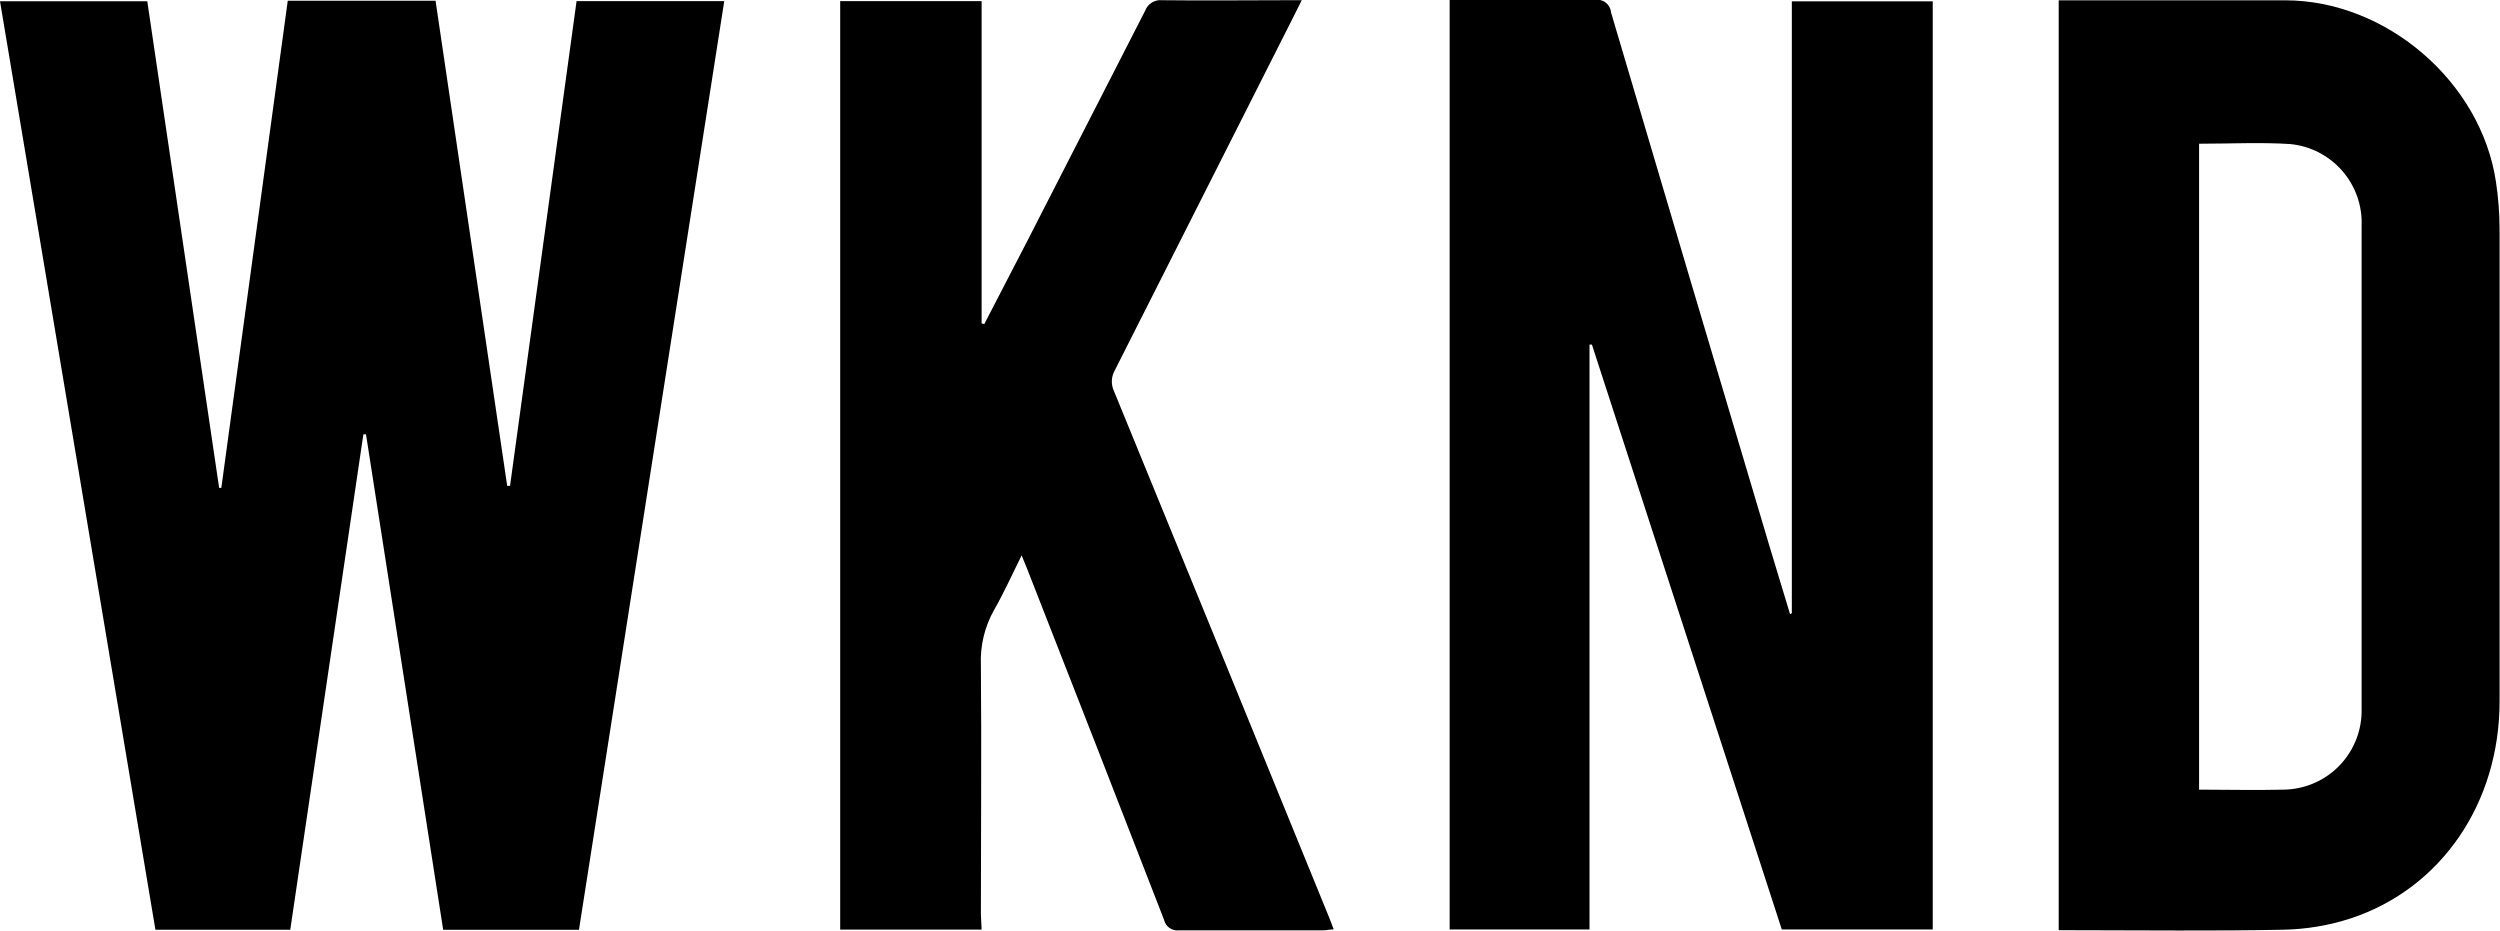
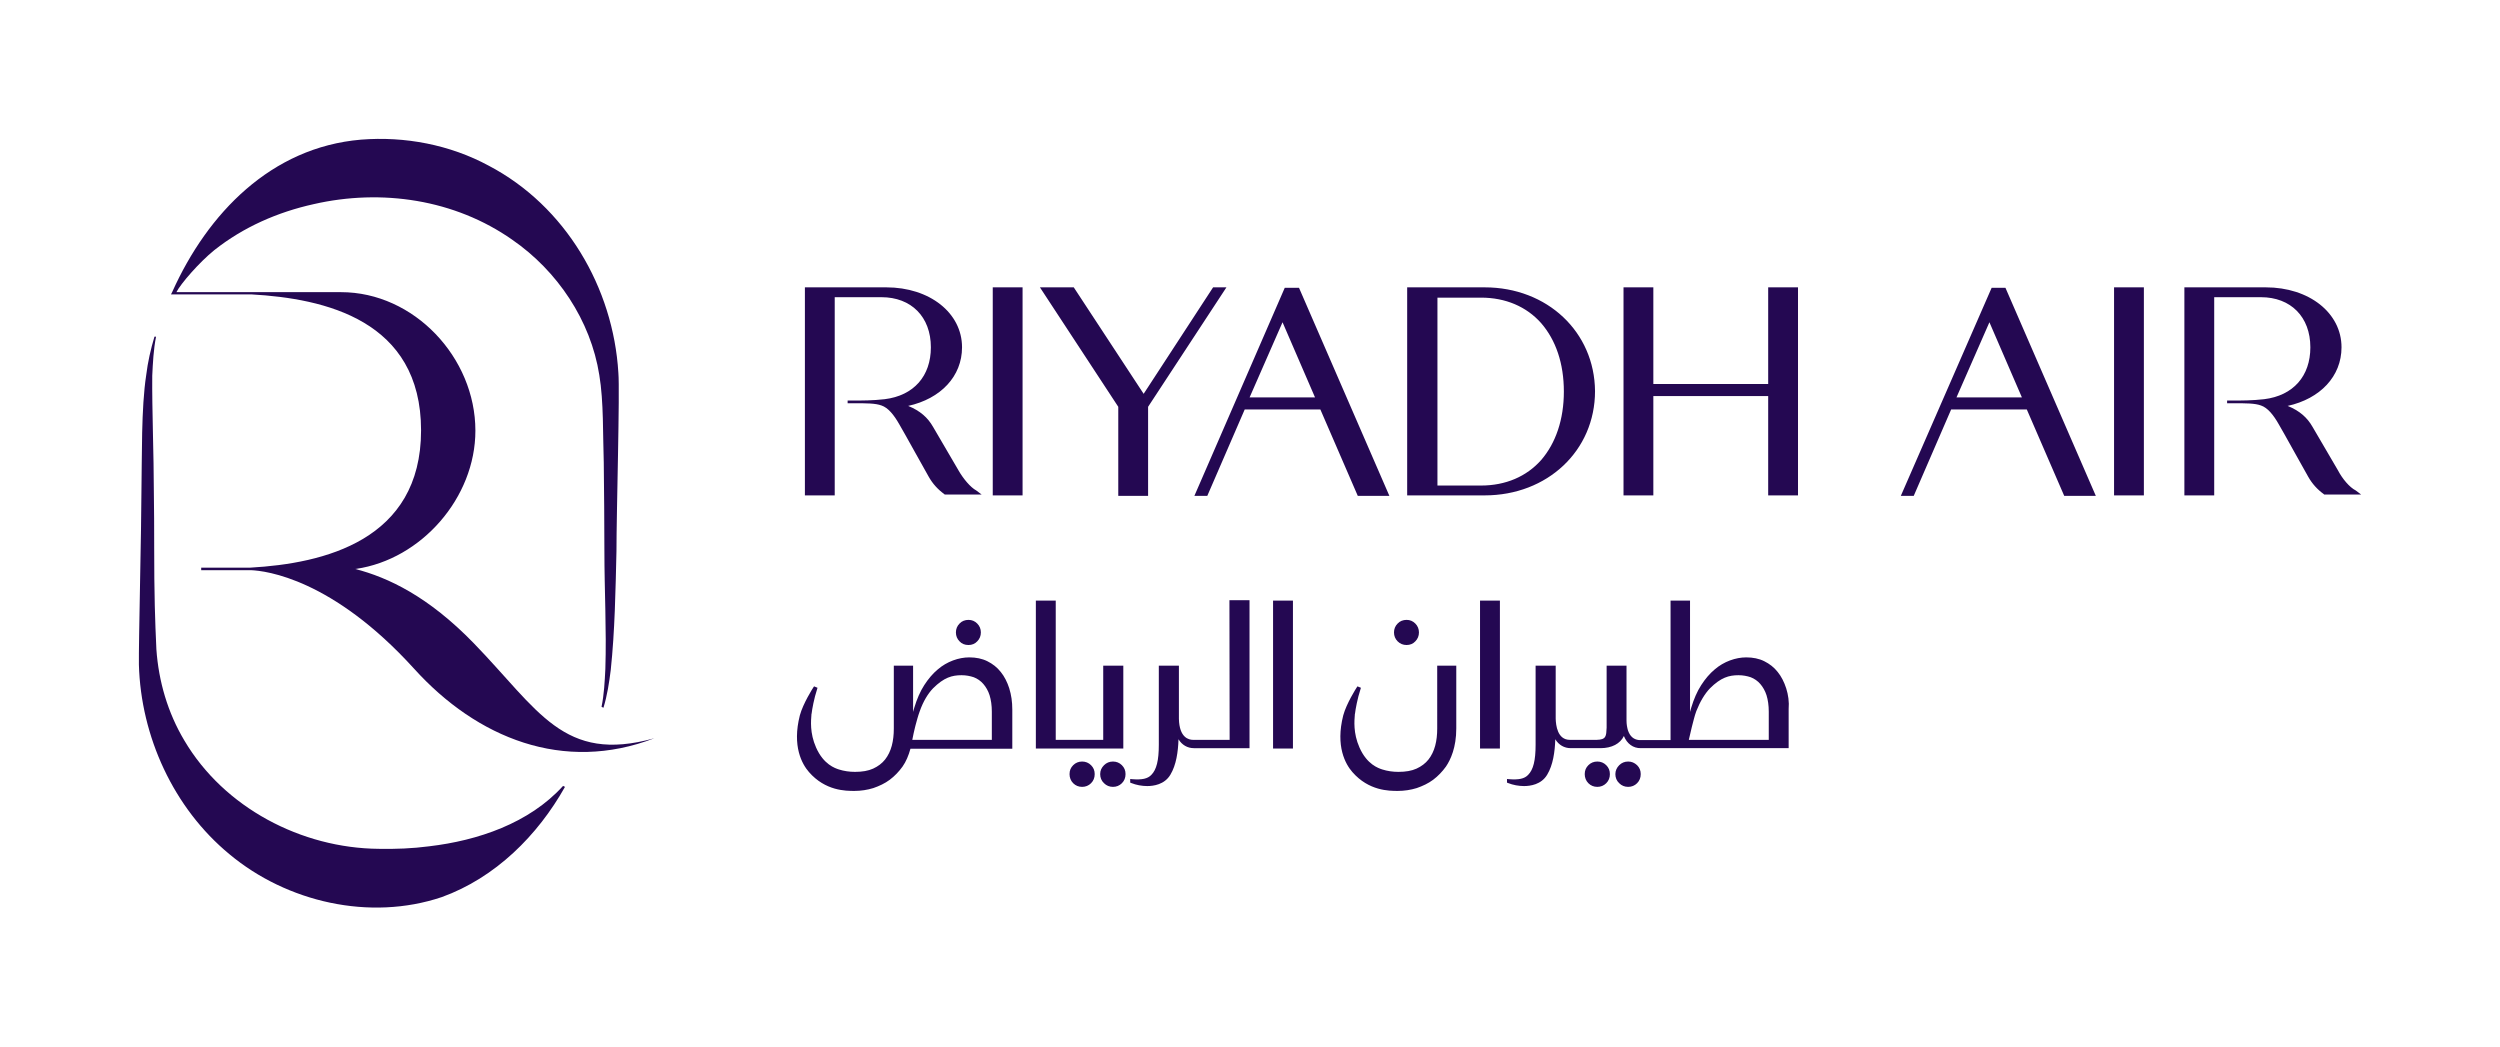
- <svg xmlns="http://www.w3.org/2000/svg" viewBox="0 0 239.35 89.09">
-   <g id="Layer_2" data-name="Layer 2">
-     <g id="Layer_3" data-name="Layer 3">
-       <path d="M60.33,94.83h-13L39.94,47.39h-.25l-7,47.43H19.78L4.9,5.93H19l6.88,46.59h.21L32.45,5.88H46.6l6.86,46.45h.27L60.1,5.92H74.24Z" transform="translate(-4.9 -5.81)" />
-       <path d="M176.45,64.52V5.94h13.49V94.8H175.49l-18.18-56-.23,0v56H143.69v-89h2.61c3.76,0,7.52,0,11.28,0A1.33,1.33,0,0,1,159.14,7q7.54,25.5,15.14,51l2,6.61Z" transform="translate(-4.9 -5.81)" />
-       <path d="M202,5.84h21.67c9.68,0,18.75,7.78,20.19,17.36a30.86,30.86,0,0,1,.35,4.53q0,22.61,0,45.22c0,9.72-5.55,17.9-14.23,20.78a22.16,22.16,0,0,1-6.45,1.09c-6.71.14-13.43.05-20.15.05H202Zm13.44,13.73V81.41c2.76,0,5.44.07,8.11,0A7.56,7.56,0,0,0,231,73.64c0-1,0-2,0-3q0-21.59,0-43.18a7.57,7.57,0,0,0-6.86-7.86C221.31,19.42,218.42,19.57,215.45,19.57Z" transform="translate(-4.9 -5.81)" />
-       <path d="M98.88,94.81H85.34V5.92H98.88V36.78l.26.05,4.14-8q5.64-11,11.26-22a1.56,1.56,0,0,1,1.63-1c4,.05,8.08,0,12.12,0h1.24L128.44,8q-8.39,16.63-16.8,33.25a2.16,2.16,0,0,0-.09,2q10.31,25.15,20.57,50.32c.15.36.28.73.47,1.22-.39,0-.68.09-1,.09-4.6,0-9.2,0-13.8,0a1.3,1.3,0,0,1-1.44-1q-6.52-16.8-13.1-33.58c-.14-.36-.3-.72-.54-1.32-.94,1.89-1.71,3.62-2.65,5.25a9.9,9.9,0,0,0-1.25,5.25c.07,8,0,15.92,0,23.88Z" transform="translate(-4.9 -5.81)" />
-     </g>
+ <svg xmlns="http://www.w3.org/2000/svg" width="450" height="188.365" viewBox="0 0 450 188.365" version="1.1" id="svg1">
+   <defs id="defs1" />
+   <g id="g4" transform="translate(25,24.99993)">
+     <path id="path77" mask="none" class="st2" d="M 60.228,90.729 C 52.107,82.379 44.9,78.947 38.895,77.403 h 0.172 c 11.782,-1.716 21.504,-12.811 21.504,-24.879 0,-13.154 -11.038,-24.936 -24.192,-24.936 v 0 H 6.753 c 0.744,-1.487 4.118,-5.376 6.806,-7.549 5.262,-4.175 11.438,-6.863 17.901,-8.293 12.239,-2.802 25.393,-0.858 35.745,6.406 8.121,5.605 14.127,14.527 15.671,24.364 0.801,4.747 0.629,10.867 0.801,15.728 0.057,5.147 0.114,10.867 0.114,15.957 0,7.092 0.4,14.127 0.172,21.218 -0.114,2.288 -0.229,4.575 -0.686,6.806 l 0.343,0.172 c 0.686,-2.231 1.029,-4.518 1.315,-6.806 0.744,-7.092 0.858,-14.241 1.029,-21.39 0,-6.863 0.629,-28.882 0.343,-32.085 C 85.393,26.788 76.814,12.09 62.973,4.826 55.996,1.051 47.874,-0.493 39.982,0.136 23.796,1.509 12.358,13.405 6.01,27.532 l -0.229,0.458 H 20.251 c 13.211,0.744 30.541,4.633 30.541,24.478 0,19.846 -17.558,23.964 -30.712,24.707 h -8.865 v 0.458 h 8.979 c 2.688,0.114 14.641,1.544 29.34,17.73 11.324,12.525 26.938,18.816 43.237,12.525 -16.414,4.575 -20.818,-5.09 -32.542,-17.158 z m -7.95,36.603 c -3.031,0.4 -6.062,0.515 -9.094,0.458 -13.898,-0.114 -27.853,-7.378 -35.002,-19.503 -2.974,-4.976 -4.633,-10.638 -5.033,-16.414 -0.114,-2.574 -0.229,-5.205 -0.286,-7.778 -0.172,-6.062 -0.057,-14.584 -0.172,-20.761 0,-6.005 -0.343,-14.813 -0.286,-20.704 0.114,-2.345 0.229,-4.747 0.686,-7.035 h -0.286 c -0.686,2.288 -1.201,4.575 -1.487,6.92 -0.915,5.948 -0.743,14.756 -0.858,20.818 0,6.12 -0.515,27.681 -0.458,31.284 0.343,12.925 6.234,25.851 16.3,34.144 10.352,8.636 25.279,12.068 38.204,7.721 9.666,-3.489 17.272,-11.095 22.191,-19.846 l -0.343,-0.172 c -6.12,6.749 -15.385,9.837 -24.078,10.867" style="display:inline;fill:#240852;fill-opacity:1;stroke-width:0.572" />
+     <path id="path3" mask="none" style="display:inline;fill:#240852;fill-opacity:1;stroke-width:0;stroke-dasharray:none" class="st2" d="m 142.937,98.909 c 1.972,-1.97 3.433,-2.371 5.15,-2.371 0.804,0 1.534,0.146 2.191,0.365 0.657,0.255 1.242,0.657 1.717,1.204 0.475,0.547 0.877,1.24 1.132,2.043 0.256,0.839 0.402,1.824 0.402,2.955 v 5.07 h -14.317 c 0.11,-0.584 0.365,-1.787 0.475,-2.189 0.036,-0.109 0.073,-0.255 0.11,-0.438 0.183,-0.657 0.438,-1.678 0.767,-2.553 0.621,-1.751 1.461,-3.137 2.374,-4.085 z m 13.733,0 c -0.365,-1.131 -0.877,-2.152 -1.534,-2.955 -0.657,-0.839 -1.461,-1.459 -2.411,-1.933 -0.95,-0.474 -2.045,-0.693 -3.251,-0.693 -0.95,0 -1.936,0.182 -2.922,0.547 -0.986,0.365 -1.936,0.912 -2.776,1.641 -0.877,0.73 -1.68,1.678 -2.411,2.809 -0.73,1.131 -1.315,2.48 -1.79,4.049 l -0.219,0.766 v -8.025 -0.292 h -3.47 v 11.308 c 0,1.131 -0.11,2.152 -0.365,3.101 -0.256,0.948 -0.657,1.787 -1.205,2.48 -0.548,0.693 -1.278,1.24 -2.155,1.641 -0.877,0.401 -1.972,0.584 -3.251,0.584 -1.023,0 -2.009,-0.146 -2.922,-0.438 -0.657,-0.219 -2.739,-0.875 -4.091,-3.94 -1.169,-2.626 -0.913,-4.924 -0.84,-5.909 0,-0.073 0,-0.146 0.036,-0.219 0.073,-0.693 0.438,-2.736 0.986,-4.377 l 0.073,-0.255 -0.621,-0.255 -0.146,0.219 c -0.073,0.109 -1.826,2.845 -2.411,4.997 -1.424,5.581 0.402,8.791 1.644,10.214 2.958,3.392 6.611,3.392 8.181,3.392 1.169,0 2.338,-0.182 3.397,-0.511 1.059,-0.365 2.082,-0.839 2.958,-1.496 0.877,-0.657 1.644,-1.459 2.301,-2.371 0.621,-0.875 1.096,-2.006 1.424,-3.21 h 18.335 v -7.04 c 0,-1.423 -0.183,-2.663 -0.548,-3.83 z m 126.116,0 c 1.972,-1.97 3.433,-2.371 5.15,-2.371 0.804,0 1.534,0.146 2.191,0.365 0.657,0.255 1.242,0.657 1.717,1.204 0.475,0.547 0.877,1.24 1.132,2.043 0.256,0.839 0.402,1.824 0.402,2.955 v 5.07 h -14.39 c 0.146,-0.584 0.402,-1.787 0.511,-2.189 0.036,-0.109 0.073,-0.255 0.11,-0.438 0.183,-0.657 0.402,-1.678 0.73,-2.553 0.694,-1.751 1.534,-3.137 2.447,-4.085 m 13.733,0 c -0.365,-1.131 -0.877,-2.152 -1.534,-2.955 -0.657,-0.839 -1.461,-1.459 -2.411,-1.933 -0.95,-0.474 -2.045,-0.693 -3.251,-0.693 -0.95,0 -1.936,0.182 -2.922,0.547 -0.986,0.365 -1.936,0.912 -2.776,1.641 -0.877,0.73 -1.68,1.678 -2.411,2.809 -0.73,1.131 -1.315,2.48 -1.79,4.049 l -0.219,0.766 V 83.114 h -3.506 v 25.096 h -5.406 -0.183 -0.11 c -0.986,-0.109 -1.607,-0.693 -1.972,-1.751 -0.146,-0.511 -0.256,-1.094 -0.256,-1.751 v -0.875 -1.058 -7.952 h -3.579 v 11.089 0.073 c -0.073,1.532 -0.073,2.152 -1.79,2.189 h -4.821 c -2.264,0 -2.52,-2.663 -2.557,-3.794 v -1.605 -7.952 h -3.616 v 14.226 c 0,2.809 -0.402,4.487 -1.351,5.435 -0.657,0.693 -1.68,0.912 -3.47,0.766 l -0.329,-0.036 v 0.657 l 0.183,0.073 c 0.913,0.365 1.936,0.547 2.885,0.547 1.096,0 3.105,-0.255 4.164,-2.043 1.059,-1.751 1.388,-4.122 1.461,-6.384 0.621,1.021 1.607,1.605 2.776,1.605 h 3.981 v 0 H 263.1 c 2.009,0 3.543,-0.802 4.2,-2.189 0.548,1.386 1.68,2.225 3.068,2.189 h 26.589 v -7.04 c 0.11,-1.313 -0.073,-2.553 -0.438,-3.721 M 228.183,91.102 c 0.621,0 1.169,-0.219 1.571,-0.657 0.438,-0.438 0.657,-0.985 0.657,-1.605 0,-0.62 -0.219,-1.167 -0.657,-1.605 -0.438,-0.438 -0.95,-0.657 -1.571,-0.657 -0.621,0 -1.205,0.219 -1.607,0.657 -0.438,0.438 -0.657,0.985 -0.657,1.605 0,0.62 0.219,1.167 0.657,1.605 0.438,0.438 0.986,0.657 1.607,0.657 z m 5.515,15.029 c 0,1.131 -0.11,2.152 -0.365,3.101 -0.256,0.948 -0.657,1.787 -1.205,2.48 -0.548,0.693 -1.278,1.24 -2.155,1.641 -0.877,0.401 -1.972,0.584 -3.251,0.584 -1.023,0 -2.009,-0.146 -2.922,-0.438 -0.657,-0.219 -2.739,-0.875 -4.091,-3.94 -1.169,-2.626 -0.913,-4.924 -0.84,-5.909 0,-0.073 0,-0.146 0.036,-0.219 0.073,-0.693 0.438,-2.736 0.986,-4.377 l 0.073,-0.255 -0.621,-0.255 -0.146,0.219 c -0.073,0.109 -1.826,2.845 -2.411,4.997 -1.424,5.581 0.402,8.791 1.644,10.214 2.958,3.392 6.611,3.392 8.181,3.392 1.169,0 2.338,-0.182 3.397,-0.511 1.059,-0.365 2.082,-0.839 2.958,-1.496 0.877,-0.657 1.644,-1.459 2.301,-2.371 0.84,-1.24 1.863,-3.429 1.863,-6.858 V 94.823 h -3.433 z m -37.364,2.043 h -6.574 c -0.767,0 -2.484,-0.365 -2.557,-3.794 v -1.605 -7.952 h -3.616 v 14.226 c 0,2.809 -0.402,4.487 -1.351,5.435 -0.657,0.693 -1.68,0.912 -3.47,0.766 l -0.329,-0.036 v 0.657 l 0.183,0.073 c 0.913,0.365 1.936,0.547 2.885,0.547 1.096,0 3.105,-0.255 4.164,-2.043 1.059,-1.751 1.388,-4.122 1.461,-6.383 0.621,1.021 1.607,1.605 2.776,1.605 h 10.008 V 83.041 h -3.616 z m 66.181,3.903 c -0.621,0 -1.169,0.219 -1.607,0.657 -0.438,0.438 -0.657,0.948 -0.657,1.605 0,0.62 0.219,1.204 0.657,1.641 0.438,0.438 0.986,0.657 1.607,0.657 0.621,0 1.169,-0.219 1.607,-0.657 0.438,-0.438 0.657,-0.985 0.657,-1.641 0,-0.657 -0.219,-1.167 -0.657,-1.605 -0.438,-0.438 -0.986,-0.657 -1.607,-0.657 m 5.552,0 c -0.621,0 -1.169,0.219 -1.607,0.657 -0.438,0.438 -0.694,0.985 -0.694,1.605 0,0.62 0.219,1.204 0.694,1.641 0.438,0.438 0.986,0.657 1.607,0.657 0.621,0 1.169,-0.219 1.607,-0.657 0.438,-0.438 0.657,-0.985 0.657,-1.641 0,-0.657 -0.219,-1.167 -0.657,-1.605 -0.475,-0.438 -0.986,-0.657 -1.607,-0.657 z M 241.405,83.114 h 3.579 v 26.628 h -3.579 z m -37.254,0 h 3.579 v 26.628 h -3.579 z m -26.955,11.709 h -3.616 v 13.351 h -8.547 V 83.114 h -3.579 v 26.628 h 15.742 z m -1.863,17.254 c -0.621,0 -1.169,0.219 -1.607,0.657 -0.438,0.438 -0.694,0.948 -0.694,1.605 0,0.62 0.219,1.204 0.694,1.641 0.438,0.438 0.986,0.657 1.607,0.657 0.621,0 1.169,-0.219 1.607,-0.657 0.438,-0.438 0.657,-0.985 0.657,-1.641 0,-0.657 -0.219,-1.167 -0.657,-1.605 -0.438,-0.438 -0.986,-0.657 -1.607,-0.657 m -5.552,0 c -0.621,0 -1.169,0.219 -1.607,0.657 -0.438,0.438 -0.657,0.948 -0.657,1.605 0,0.62 0.219,1.204 0.657,1.641 0.438,0.438 0.986,0.657 1.607,0.657 0.621,0 1.169,-0.219 1.607,-0.657 0.438,-0.438 0.657,-0.985 0.657,-1.641 0,-0.657 -0.219,-1.167 -0.657,-1.605 -0.438,-0.438 -0.986,-0.657 -1.607,-0.657 m -20.453,-20.974 c 0.621,0 1.169,-0.219 1.571,-0.657 0.438,-0.438 0.657,-0.985 0.657,-1.605 0,-0.62 -0.219,-1.167 -0.657,-1.605 -0.438,-0.438 -0.95,-0.657 -1.571,-0.657 -0.621,0 -1.205,0.219 -1.607,0.657 -0.438,0.438 -0.657,0.985 -0.657,1.605 0,0.62 0.219,1.167 0.657,1.605 0.402,0.438 0.95,0.657 1.607,0.657 z m 62.377,-44.569 h -11.778 l 5.929,-13.529 z m -5.449,-19.73 -16.265,37.447 h 2.324 l 6.731,-15.543 h 13.621 l 6.731,15.543 h 5.689 L 208.821,26.804 Z m 189.576,32.857 -4.567,-7.812 c -0.962,-1.691 -2.324,-2.899 -4.487,-3.785 5.849,-1.289 9.695,-5.315 9.695,-10.55 0,-6.201 -5.849,-10.791 -13.621,-10.791 h -14.663 v 37.447 h 5.368 V 28.495 h 8.413 c 5.368,0 8.894,3.543 8.894,9.02 0,5.154 -3.045,8.697 -8.333,9.342 -2.083,0.242 -4.167,0.242 -5.609,0.242 h -0.641 -0.401 v 0.483 h 0.962 c 2.484,0 4.006,0 5.128,0.403 1.202,0.403 2.244,1.691 3.205,3.382 0.641,1.047 5.208,9.342 5.288,9.422 0.721,1.289 1.683,2.335 2.804,3.141 l 0.08,0.081 H 400 l -0.962,-0.725 c -1.122,-0.564 -2.404,-2.094 -3.205,-3.624 m -56.889,-13.127 h -11.778 l 5.929,-13.529 z M 333.496,26.804 317.15,64.251 h 2.324 l 6.731,-15.543 h 13.621 l 6.731,15.543 h 5.689 l -16.265,-37.447 z m -185.971,32.857 -4.567,-7.812 c -0.962,-1.691 -2.324,-2.899 -4.487,-3.785 5.849,-1.289 9.695,-5.315 9.695,-10.55 0,-6.201 -5.849,-10.791 -13.621,-10.791 H 119.882 v 37.447 h 5.368 V 28.495 h 8.413 c 5.368,0 8.894,3.543 8.894,9.02 0,5.154 -3.045,8.697 -8.333,9.342 -2.083,0.242 -4.167,0.242 -5.609,0.242 h -0.641 -0.401 v 0.483 h 0.962 c 2.484,0 4.006,0 5.128,0.403 1.202,0.403 2.244,1.691 3.205,3.382 0.641,1.047 5.208,9.342 5.288,9.422 0.721,1.288 1.683,2.335 2.804,3.141 l 0.08,0.081 h 6.65 l -0.962,-0.725 c -1.042,-0.564 -2.324,-2.094 -3.205,-3.624 M 355.53,26.723 h 5.368 v 37.447 h -5.368 z M 293.273,44.118 H 272.601 V 26.723 h -5.368 v 37.447 h 5.368 v -17.878 h 20.672 v 17.878 h 5.368 V 26.723 h -5.368 z m -59.533,-15.543 h 7.852 c 4.407,0 8.173,1.611 10.817,4.59 2.644,3.06 4.086,7.248 4.086,12.321 0,4.993 -1.442,9.261 -4.086,12.321 -2.644,2.98 -6.41,4.59 -10.817,4.59 h -7.852 z m 8.493,-1.852 h -13.942 v 37.447 h 13.942 c 11.298,0 19.871,-8.053 19.871,-18.764 -0.08,-10.63 -8.573,-18.683 -19.871,-18.683 z m -48.876,0 -12.5,19.167 -12.58,-19.167 h -6.09 l 14.102,21.502 v 16.026 h 5.368 v -16.026 l 14.102,-21.502 z m -39.662,0 h 5.368 v 37.447 h -5.368 z" />
  </g>
</svg>
